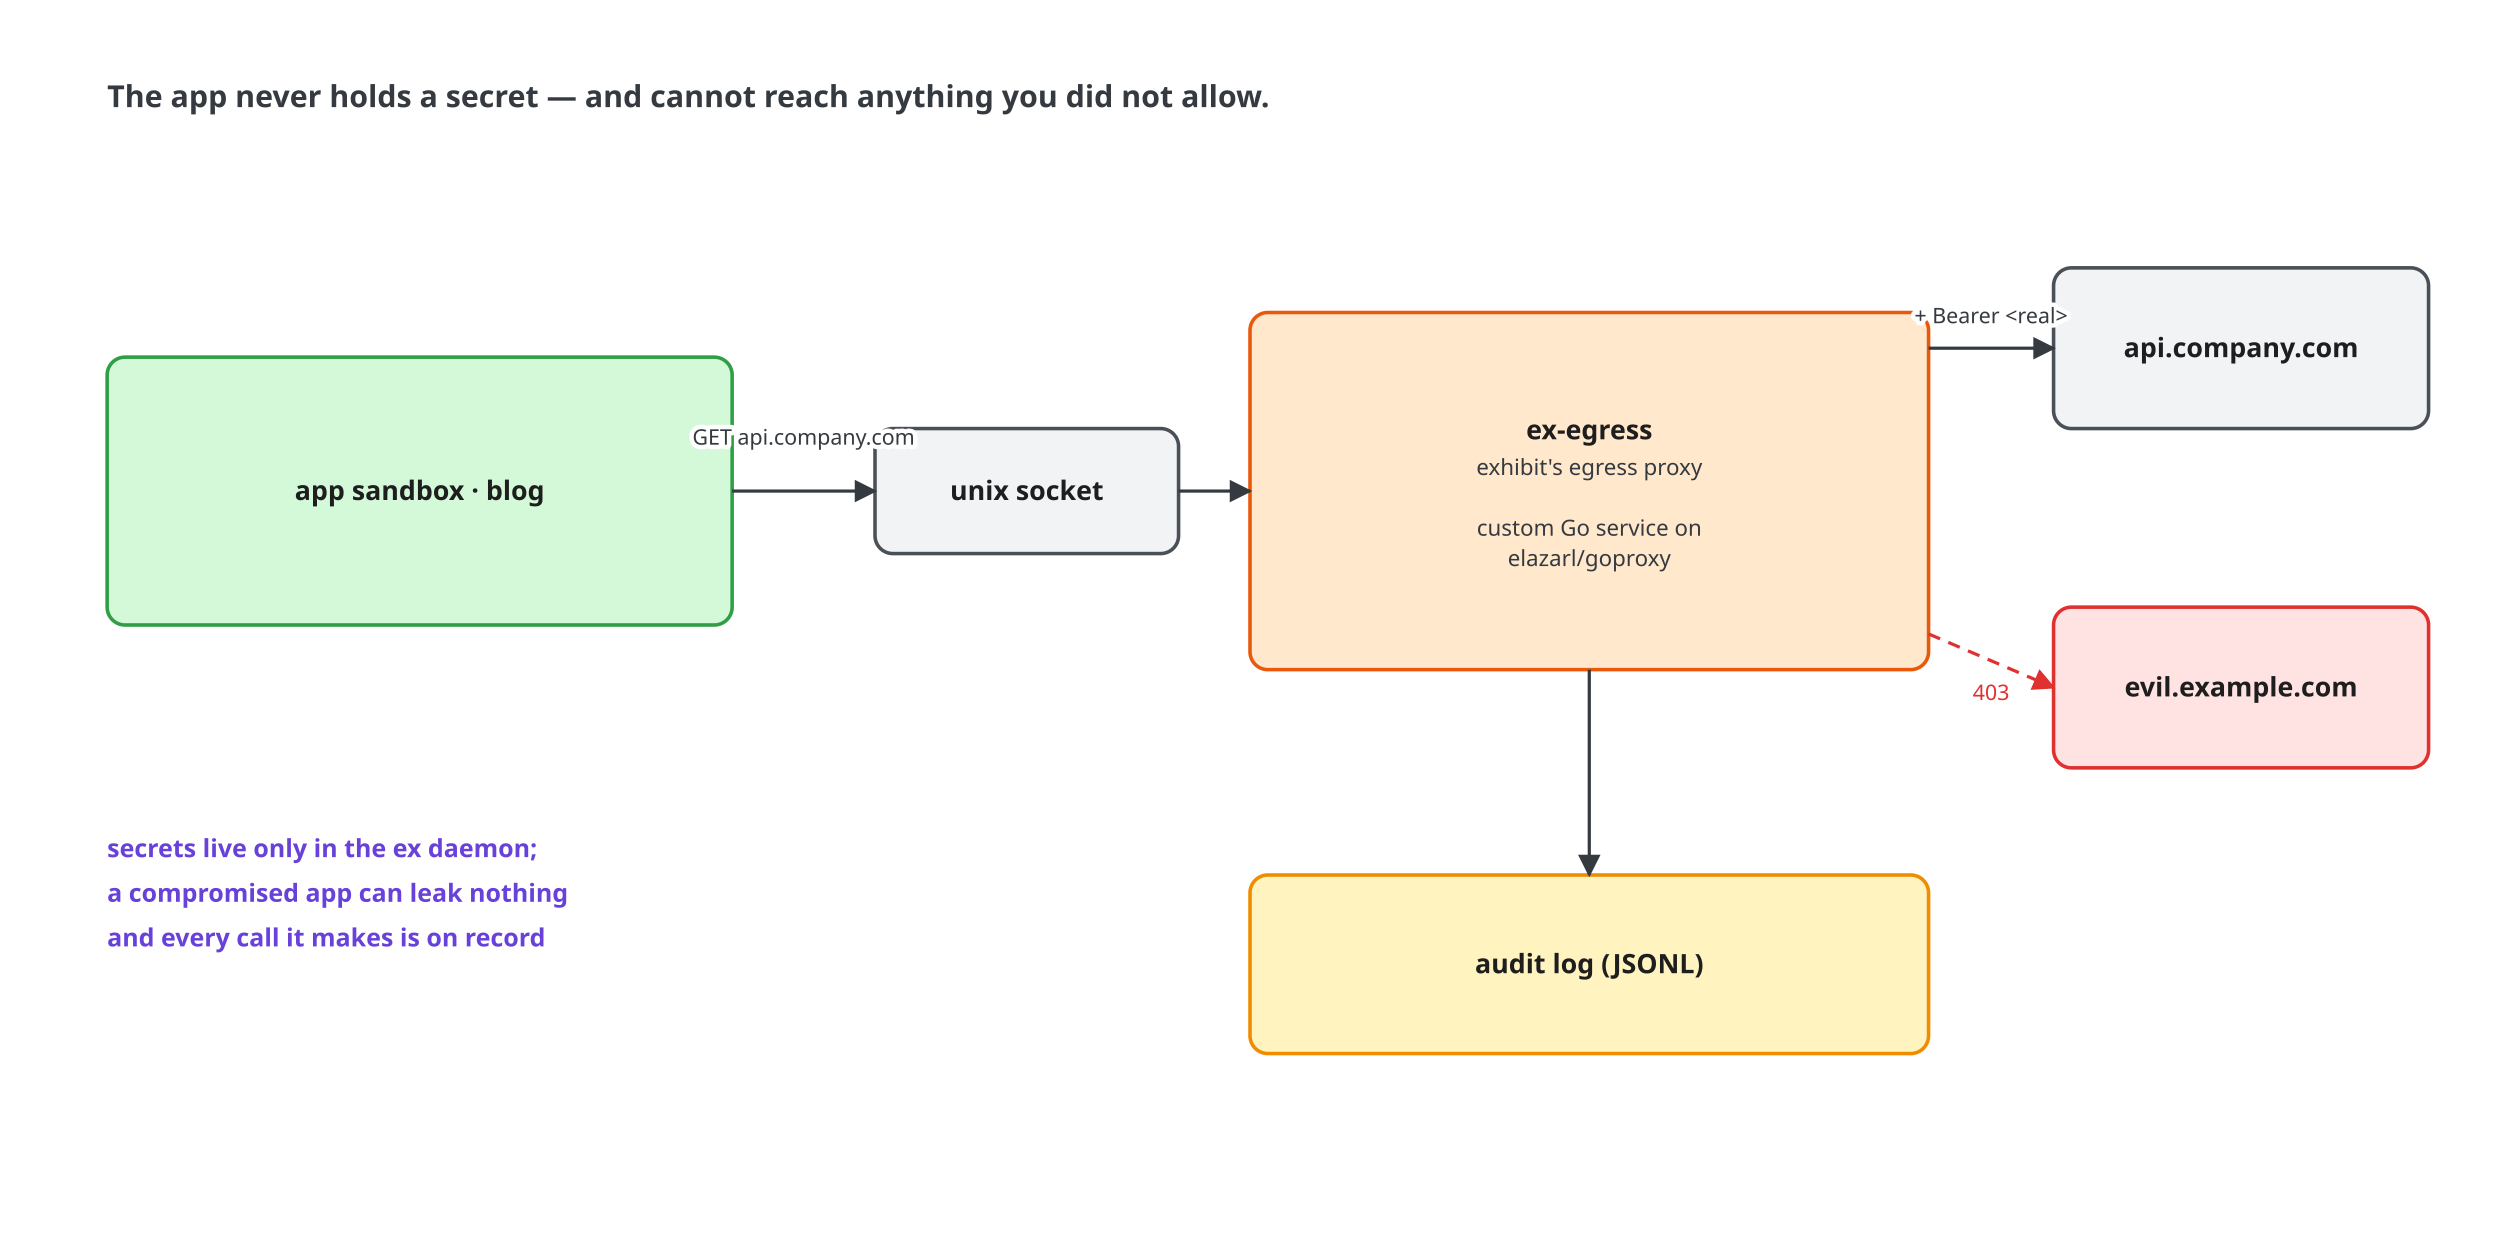
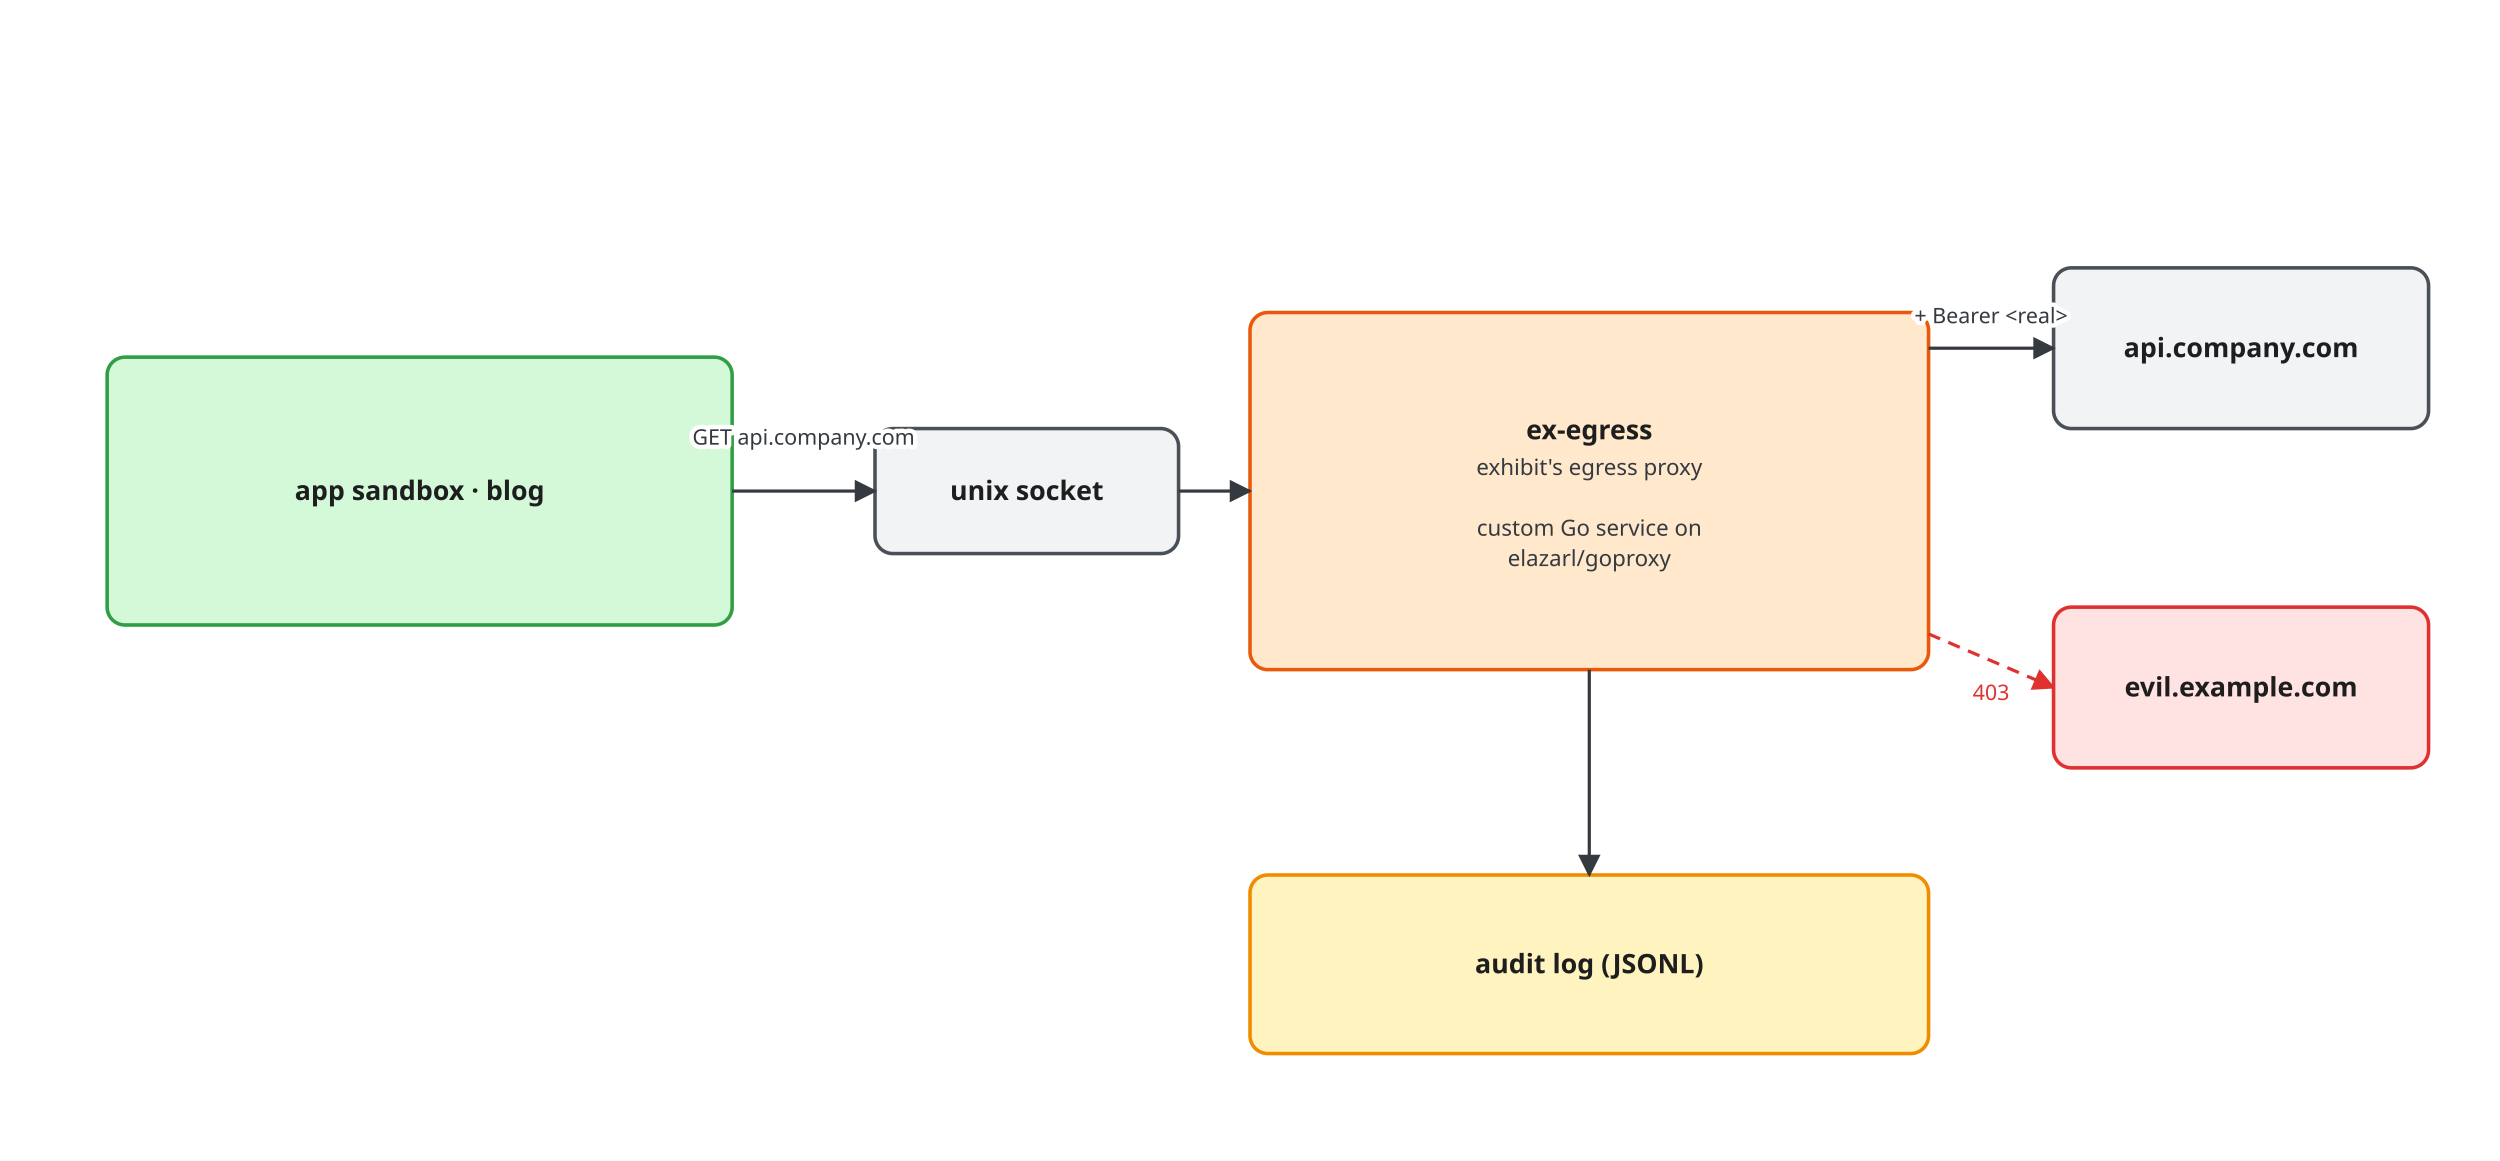
- <svg xmlns="http://www.w3.org/2000/svg" viewBox="0 0 1400 700" font-family="ui-sans-serif,system-ui,sans-serif">
+ <svg xmlns="http://www.w3.org/2000/svg" viewBox="0 0 1400 650" font-family="ui-sans-serif,system-ui,sans-serif">
  <defs>
    <marker id="ah-ink" viewBox="0 0 10 10" refX="9" refY="5" markerWidth="7" markerHeight="7" orient="auto-start-reverse">
      <path d="M0,0 L10,5 L0,10 z" fill="#343a40" />
    </marker>
    <marker id="ah-red" viewBox="0 0 10 10" refX="9" refY="5" markerWidth="7" markerHeight="7" orient="auto-start-reverse">
      <path d="M0,0 L10,5 L0,10 z" fill="#e03131" />
    </marker>
  </defs>
-   <rect width="1400" height="700" fill="#ffffff" />
+   <rect width="1400" height="650" fill="#ffffff" />
  <rect x="60" y="200" width="350" height="150" rx="10" fill="#d3f9d8" stroke="#2f9e44" stroke-width="2" />
  <text x="235.0" y="280.0" font-size="15" font-weight="700" fill="#1e1e1e" text-anchor="middle">app sandbox · blog</text>
  <rect x="490" y="240" width="170" height="70" rx="10" fill="#f1f3f5" stroke="#495057" stroke-width="2" />
  <text x="575.0" y="280.0" font-size="15" font-weight="700" fill="#1e1e1e" text-anchor="middle">unix socket</text>
  <rect x="700" y="175" width="380" height="200" rx="10" fill="#ffe8cc" stroke="#e8590c" stroke-width="2" />
  <text x="890.0" y="246.0" font-size="15" font-weight="700" fill="#1e1e1e" text-anchor="middle">ex-egress</text>
  <text x="890.0" y="266.0" font-size="12.5" fill="#343a40" text-anchor="middle">exhibit's egress proxy</text>
  <text x="890.0" y="283.0" font-size="12.5" fill="#343a40" text-anchor="middle" />
  <text x="890.0" y="300.0" font-size="12.5" fill="#343a40" text-anchor="middle">custom Go service on</text>
  <text x="890.0" y="317.0" font-size="12.5" fill="#343a40" text-anchor="middle">elazarl/goproxy</text>
  <rect x="1150" y="150" width="210" height="90" rx="10" fill="#f1f3f5" stroke="#495057" stroke-width="2" />
  <text x="1255.0" y="200.0" font-size="15" font-weight="700" fill="#1e1e1e" text-anchor="middle">api.company.com</text>
  <rect x="1150" y="340" width="210" height="90" rx="10" fill="#ffe3e3" stroke="#e03131" stroke-width="2" />
  <text x="1255.0" y="390.0" font-size="15" font-weight="700" fill="#1e1e1e" text-anchor="middle">evil.example.com</text>
  <rect x="700" y="490" width="380" height="100" rx="10" fill="#fff3bf" stroke="#f08c00" stroke-width="2" />
  <text x="890.0" y="545.0" font-size="15" font-weight="700" fill="#1e1e1e" text-anchor="middle">audit log (JSONL)</text>
  <polyline points="410,275.0 490,275.0" fill="none" stroke="#343a40" stroke-width="1.8" stroke-linejoin="round" marker-end="url(#ah-ink)" />
  <text x="450.0" y="249.0" font-size="12" fill="none" stroke="#ffffff" stroke-width="5" stroke-linejoin="round" text-anchor="middle">GET api.company.com</text>
  <text x="450.0" y="249.0" font-size="12" fill="#343a40" text-anchor="middle">GET api.company.com</text>
  <polyline points="660,275.0 700,275.0" fill="none" stroke="#343a40" stroke-width="1.8" stroke-linejoin="round" marker-end="url(#ah-ink)" />
  <polyline points="1080,195.0 1150,195.0" fill="none" stroke="#343a40" stroke-width="1.8" stroke-linejoin="round" marker-end="url(#ah-ink)" />
  <text x="1115.0" y="181.0" font-size="12" fill="none" stroke="#ffffff" stroke-width="5" stroke-linejoin="round" text-anchor="middle">+ Bearer &lt;real&gt;</text>
  <text x="1115.0" y="181.0" font-size="12" fill="#343a40" text-anchor="middle">+ Bearer &lt;real&gt;</text>
  <polyline points="1080,355.0 1150,385.0" fill="none" stroke="#e03131" stroke-width="1.8" stroke-linejoin="round" marker-end="url(#ah-red)" stroke-dasharray="7 5" />
  <text x="1115.0" y="392.0" font-size="12" fill="none" stroke="#ffffff" stroke-width="5" stroke-linejoin="round" text-anchor="middle">403</text>
  <text x="1115.0" y="392.0" font-size="12" fill="#e03131" text-anchor="middle">403</text>
  <polyline points="890.0,375 890.0,490" fill="none" stroke="#343a40" stroke-width="1.8" stroke-linejoin="round" marker-end="url(#ah-ink)" />
-   <text x="60" y="60" font-size="17" font-weight="700" fill="#343a40">The app never holds a secret — and cannot reach anything you did not allow.</text>
-   <text x="60" y="480" font-size="14" font-weight="700" fill="#6741d9">secrets live only in the ex daemon;</text>
-   <text x="60" y="505" font-size="14" font-weight="700" fill="#6741d9">a compromised app can leak nothing</text>
-   <text x="60" y="530" font-size="14" font-weight="700" fill="#6741d9">and every call it makes is on record</text>
</svg>
